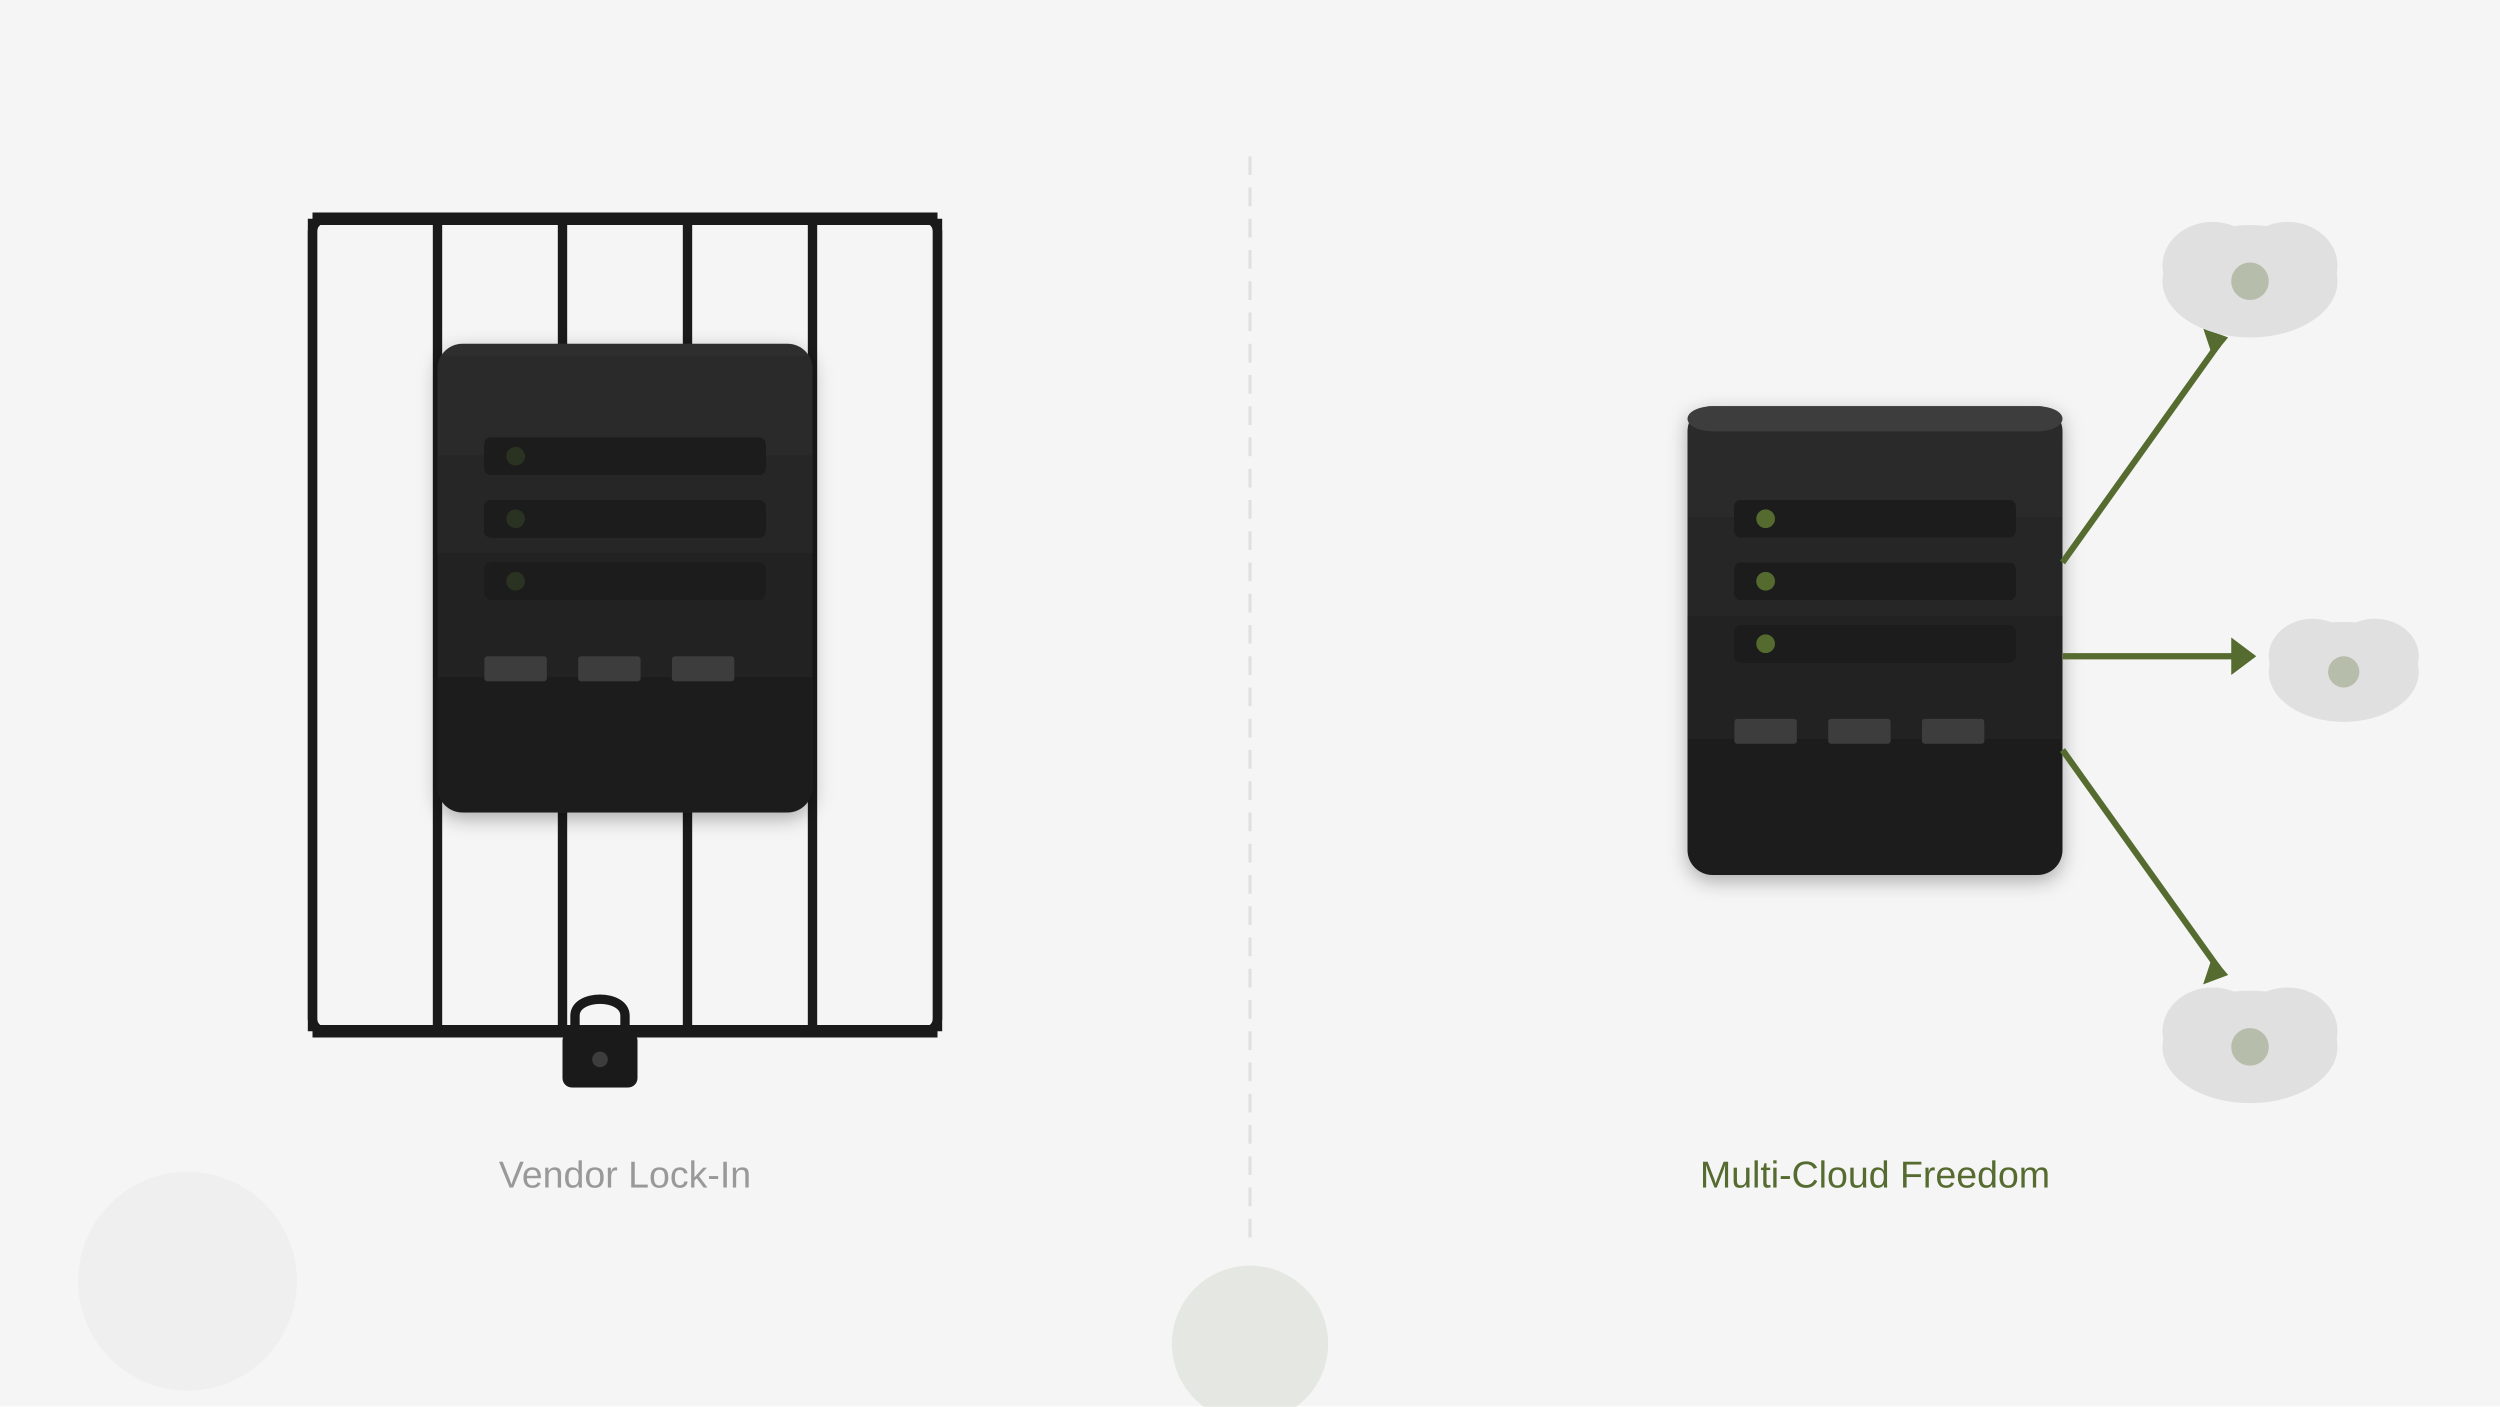
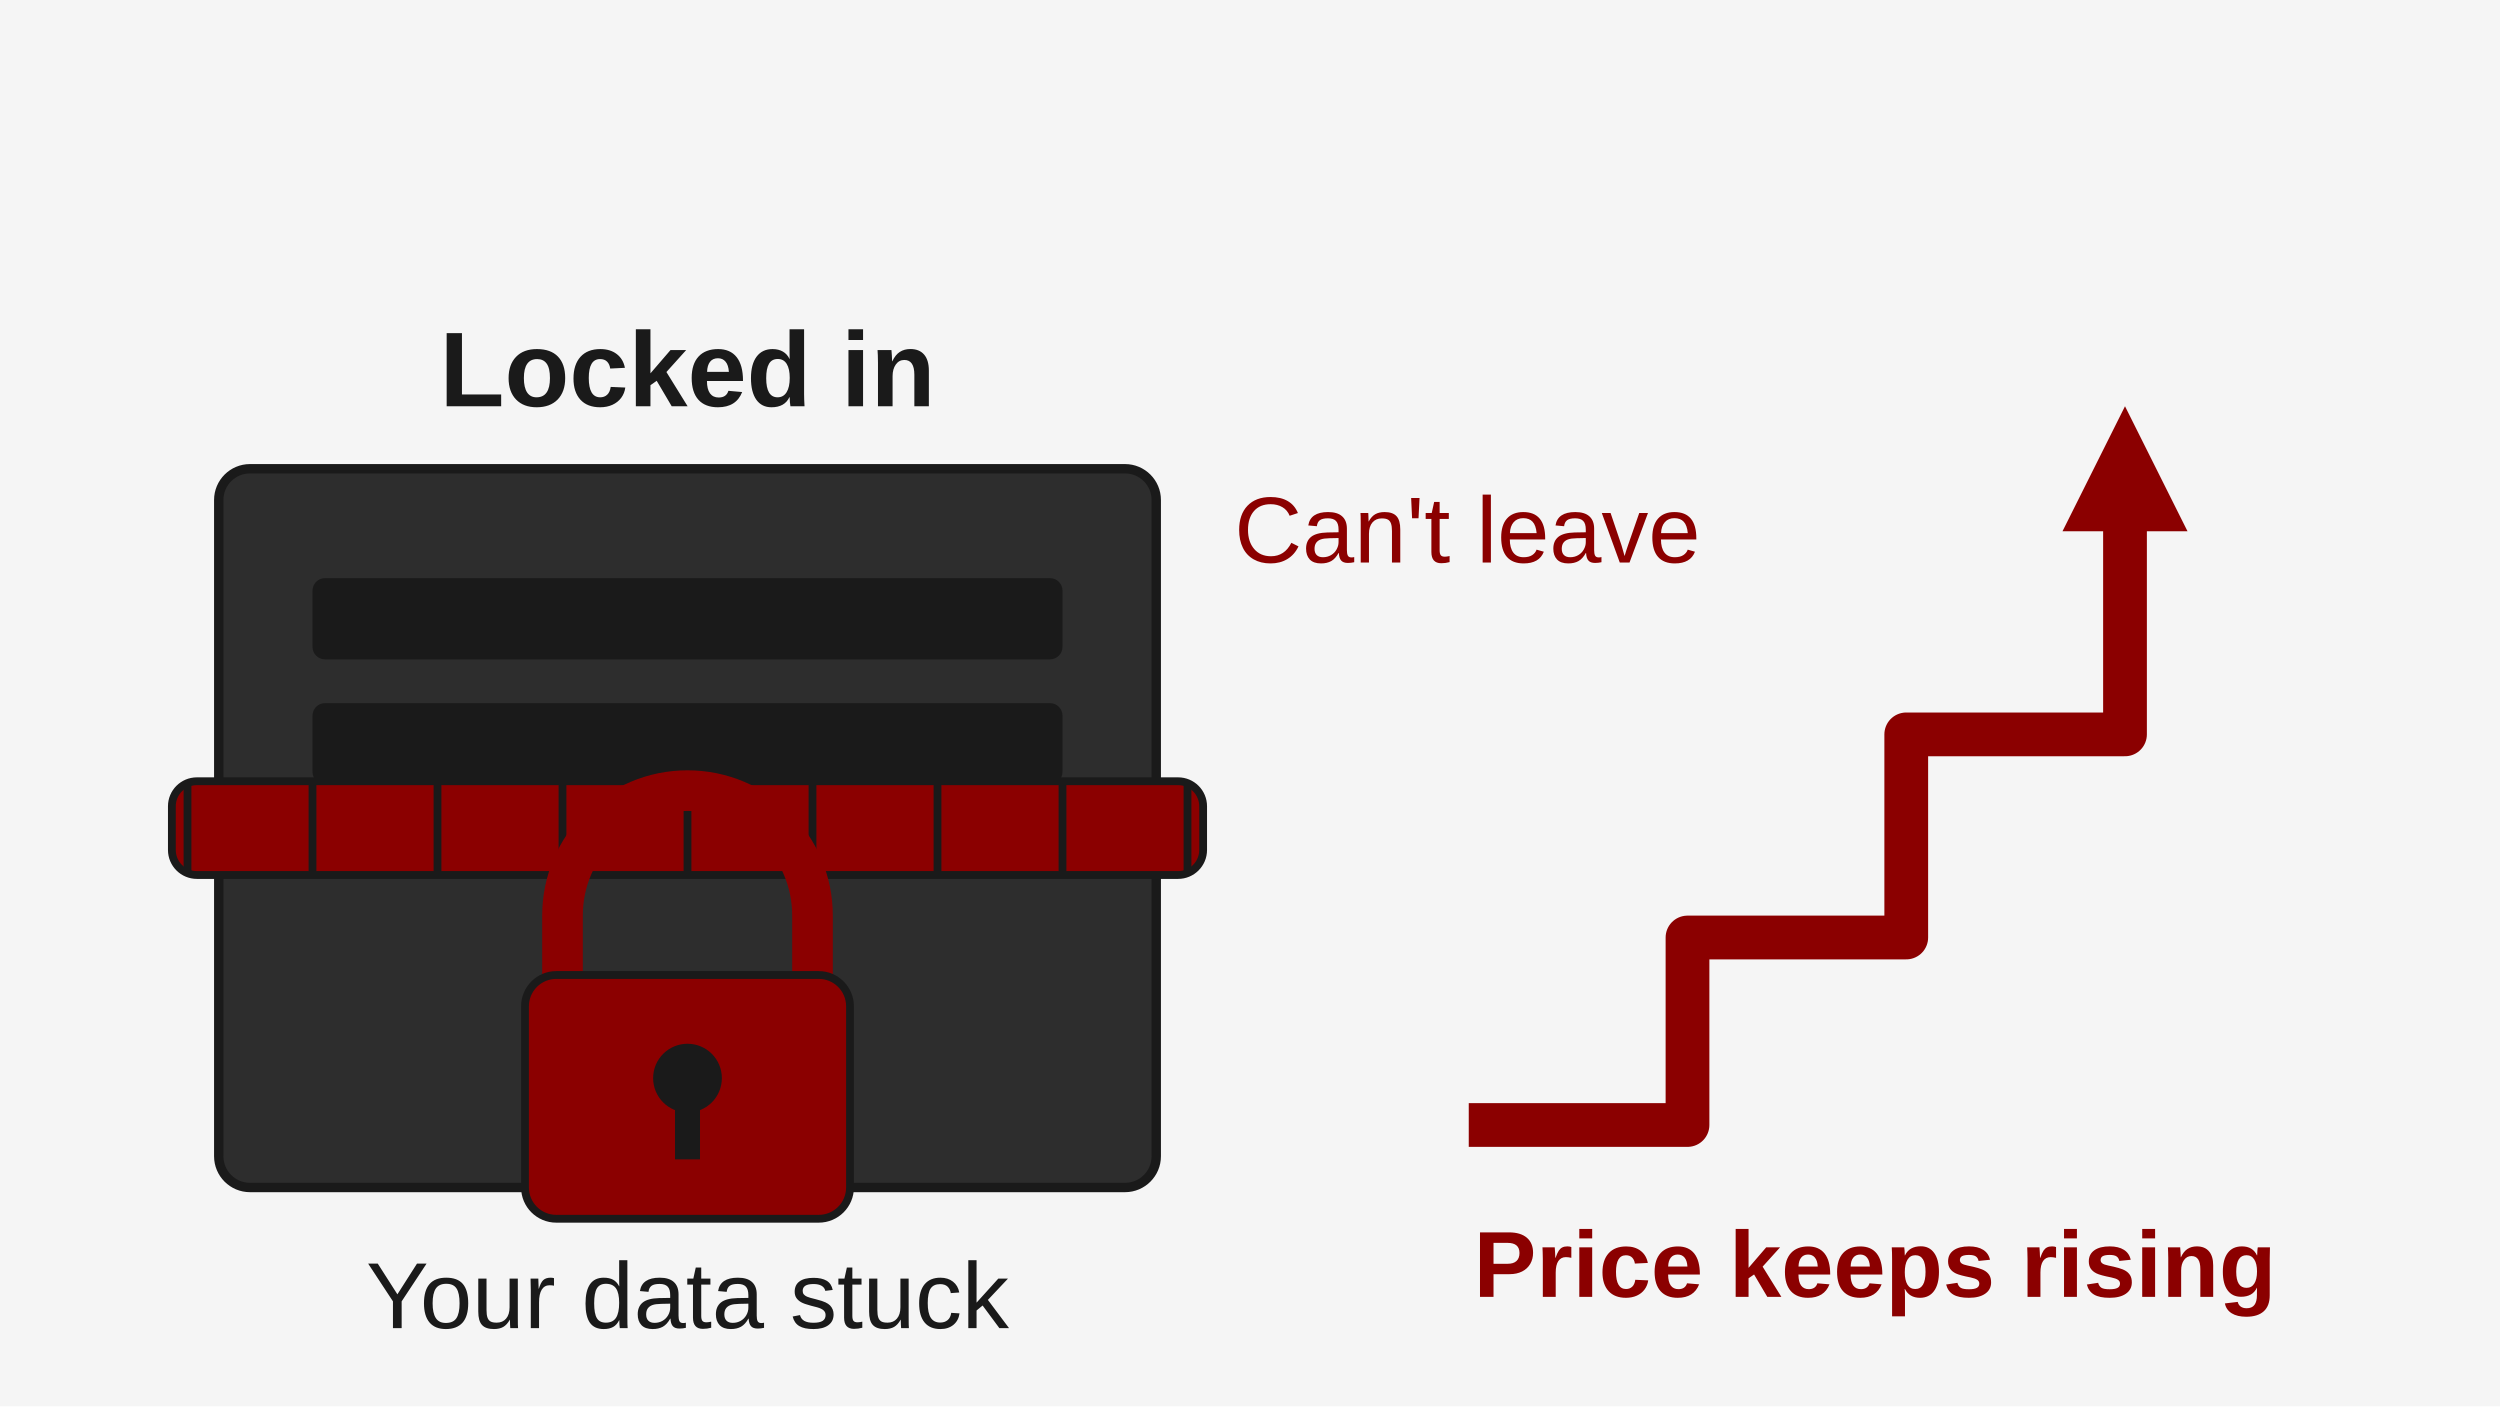
- <svg xmlns="http://www.w3.org/2000/svg" viewBox="0 0 800 450" width="800" height="450">
-   <defs>
-     <linearGradient id="serverGrad" x1="0%" y1="0%" x2="0%" y2="100%">
-       <stop offset="0%" style="stop-color:#2d2d2d;stop-opacity:1" />
-       <stop offset="100%" style="stop-color:#1a1a1a;stop-opacity:1" />
-     </linearGradient>
-     <filter id="shadow" x="-20%" y="-20%" width="140%" height="140%">
-       <feDropShadow dx="0" dy="2" stdDeviation="3" flood-color="#000" flood-opacity="0.3" />
-     </filter>
-   </defs>
-   <rect width="800" height="450" fill="#f5f5f5" />
-   <line x1="400" y1="50" x2="400" y2="400" stroke="#e0e0e0" stroke-width="1" stroke-dasharray="6,4" />
-   <g transform="translate(100, 70)">
-     <rect width="200" height="260" rx="4" fill="none" stroke="#1a1a1a" stroke-width="3" />
-     <line x1="0" y1="0" x2="200" y2="0" stroke="#1a1a1a" stroke-width="4" />
-     <line x1="0" y1="260" x2="200" y2="260" stroke="#1a1a1a" stroke-width="4" />
-     <line x1="0" y1="0" x2="0" y2="260" stroke="#1a1a1a" stroke-width="3" />
-     <line x1="40" y1="0" x2="40" y2="260" stroke="#1a1a1a" stroke-width="3" />
-     <line x1="80" y1="0" x2="80" y2="260" stroke="#1a1a1a" stroke-width="3" />
-     <line x1="120" y1="0" x2="120" y2="260" stroke="#1a1a1a" stroke-width="3" />
-     <line x1="160" y1="0" x2="160" y2="260" stroke="#1a1a1a" stroke-width="3" />
-     <line x1="200" y1="0" x2="200" y2="260" stroke="#1a1a1a" stroke-width="3" />
-   </g>
-   <g transform="translate(140, 110)" filter="url(#shadow)">
-     <rect width="120" height="150" rx="8" fill="url(#serverGrad)" />
-     <rect x="15" y="30" width="90" height="12" rx="2" fill="#1a1a1a" />
-     <rect x="15" y="50" width="90" height="12" rx="2" fill="#1a1a1a" />
-     <rect x="15" y="70" width="90" height="12" rx="2" fill="#1a1a1a" />
-     <circle cx="25" cy="36" r="3" fill="#556b2f" opacity="0.3" />
-     <circle cx="25" cy="56" r="3" fill="#556b2f" opacity="0.3" />
-     <circle cx="25" cy="76" r="3" fill="#556b2f" opacity="0.3" />
-     <rect x="15" y="100" width="20" height="8" rx="1" fill="#3d3d3d" />
-     <rect x="45" y="100" width="20" height="8" rx="1" fill="#3d3d3d" />
-     <rect x="75" y="100" width="20" height="8" rx="1" fill="#3d3d3d" />
-   </g>
-   <g transform="translate(180, 320)">
-     <rect x="0" y="10" width="24" height="18" rx="3" fill="#1a1a1a" />
-     <path d="M4 10 L4 5 C4 -2 20 -2 20 5 L20 10" fill="none" stroke="#1a1a1a" stroke-width="3" />
-     <circle cx="12" cy="19" r="2.5" fill="#3d3d3d" />
-   </g>
-   <text x="200" y="380" text-anchor="middle" font-family="Arial, sans-serif" font-size="12" fill="#999999">Vendor Lock-In</text>
-   <g transform="translate(540, 130)" filter="url(#shadow)">
-     <rect width="120" height="150" rx="8" fill="url(#serverGrad)" />
-     <rect x="0" y="0" width="120" height="8" rx="8" fill="#3d3d3d" />
-     <rect x="15" y="30" width="90" height="12" rx="2" fill="#1a1a1a" />
-     <rect x="15" y="50" width="90" height="12" rx="2" fill="#1a1a1a" />
-     <rect x="15" y="70" width="90" height="12" rx="2" fill="#1a1a1a" />
-     <circle cx="25" cy="36" r="3" fill="#556b2f" />
-     <circle cx="25" cy="56" r="3" fill="#556b2f" />
-     <circle cx="25" cy="76" r="3" fill="#556b2f" />
-     <rect x="15" y="100" width="20" height="8" rx="1" fill="#3d3d3d" />
-     <rect x="45" y="100" width="20" height="8" rx="1" fill="#3d3d3d" />
-     <rect x="75" y="100" width="20" height="8" rx="1" fill="#3d3d3d" />
-   </g>
-   <line x1="660" y1="180" x2="710" y2="110" stroke="#556b2f" stroke-width="2" />
-   <polygon points="713,108 705,105 708,114" fill="#556b2f" />
-   <g transform="translate(690, 60)">
-     <ellipse cx="30" cy="30" rx="28" ry="18" fill="#e0e0e0" />
-     <ellipse cx="18" cy="25" rx="16" ry="14" fill="#e0e0e0" />
-     <ellipse cx="42" cy="25" rx="16" ry="14" fill="#e0e0e0" />
-     <circle cx="30" cy="30" r="6" fill="#556b2f" opacity="0.3" />
-   </g>
-   <line x1="660" y1="210" x2="720" y2="210" stroke="#556b2f" stroke-width="2" />
-   <polygon points="722,210 714,204 714,216" fill="#556b2f" />
-   <g transform="translate(725, 190)">
-     <ellipse cx="25" cy="25" rx="24" ry="16" fill="#e0e0e0" />
-     <ellipse cx="15" cy="20" rx="14" ry="12" fill="#e0e0e0" />
-     <ellipse cx="35" cy="20" rx="14" ry="12" fill="#e0e0e0" />
-     <circle cx="25" cy="25" r="5" fill="#556b2f" opacity="0.3" />
-   </g>
-   <line x1="660" y1="240" x2="710" y2="310" stroke="#556b2f" stroke-width="2" />
-   <polygon points="713,312 705,315 708,306" fill="#556b2f" />
-   <g transform="translate(690, 310)">
-     <ellipse cx="30" cy="25" rx="28" ry="18" fill="#e0e0e0" />
-     <ellipse cx="18" cy="20" rx="16" ry="14" fill="#e0e0e0" />
-     <ellipse cx="42" cy="20" rx="16" ry="14" fill="#e0e0e0" />
-     <circle cx="30" cy="25" r="6" fill="#556b2f" opacity="0.3" />
-   </g>
-   <text x="600" y="380" text-anchor="middle" font-family="Arial, sans-serif" font-size="12" fill="#556b2f">Multi-Cloud Freedom</text>
-   <circle cx="60" cy="410" r="35" fill="#e0e0e0" opacity="0.3" />
-   <circle cx="400" cy="430" r="25" fill="#556b2f" opacity="0.1" />
+ <svg xmlns="http://www.w3.org/2000/svg" viewBox="0 0 800 450" width="800" height="450" role="img" aria-label="A dark data box wrapped in red chains with a big red padlock, beside a red price arrow climbing upward, showing vendor lock-in.">
+   <rect x="0" y="0" width="800" height="450" fill="#f5f5f5" />
+   <rect x="70" y="150" width="300" height="230" rx="10" fill="#2d2d2d" stroke="#1a1a1a" stroke-width="3" />
+   <rect x="100" y="185" width="240" height="26" rx="4" fill="#1a1a1a" />
+   <rect x="100" y="225" width="240" height="26" rx="4" fill="#1a1a1a" />
+   <rect x="55" y="250" width="330" height="30" rx="8" fill="#8b0000" stroke="#1a1a1a" stroke-width="2.5" />
+   <line x1="60" y1="250" x2="60" y2="280" stroke="#1a1a1a" stroke-width="2.5" />
+   <line x1="100" y1="250" x2="100" y2="280" stroke="#1a1a1a" stroke-width="2.5" />
+   <line x1="140" y1="250" x2="140" y2="280" stroke="#1a1a1a" stroke-width="2.5" />
+   <line x1="180" y1="250" x2="180" y2="280" stroke="#1a1a1a" stroke-width="2.5" />
+   <line x1="220" y1="250" x2="220" y2="280" stroke="#1a1a1a" stroke-width="2.5" />
+   <line x1="260" y1="250" x2="260" y2="280" stroke="#1a1a1a" stroke-width="2.5" />
+   <line x1="300" y1="250" x2="300" y2="280" stroke="#1a1a1a" stroke-width="2.5" />
+   <line x1="340" y1="250" x2="340" y2="280" stroke="#1a1a1a" stroke-width="2.5" />
+   <line x1="380" y1="250" x2="380" y2="280" stroke="#1a1a1a" stroke-width="2.5" />
+   <path d="M180 315 v-22 a40 40 0 0 1 80 0 v22" fill="none" stroke="#8b0000" stroke-width="13" />
+   <rect x="168" y="312" width="104" height="78" rx="10" fill="#8b0000" stroke="#1a1a1a" stroke-width="2.5" />
+   <circle cx="220" cy="345" r="11" fill="#1a1a1a" />
+   <rect x="216" y="345" width="8" height="26" fill="#1a1a1a" />
+   <polyline points="470,360 540,360 540,300 610,300 610,235 680,235 680,165" fill="none" stroke="#8b0000" stroke-width="14" stroke-linejoin="round" />
+   <polygon points="680,130 660,170 700,170" fill="#8b0000" />
+   <text x="220" y="130" text-anchor="middle" font-family="Arial, 'Helvetica Neue', sans-serif" font-size="34" font-weight="bold" fill="#1a1a1a">Locked in</text>
+   <text x="220" y="425" text-anchor="middle" font-family="Arial, 'Helvetica Neue', sans-serif" font-size="30" fill="#1a1a1a">Your data stuck</text>
+   <text x="600" y="415" text-anchor="middle" font-family="Arial, 'Helvetica Neue', sans-serif" font-size="30" font-weight="bold" fill="#8b0000">Price keeps rising</text>
+   <text x="395" y="180" text-anchor="start" font-family="Arial, 'Helvetica Neue', sans-serif" font-size="30" fill="#8b0000">Can't leave</text>
</svg>
